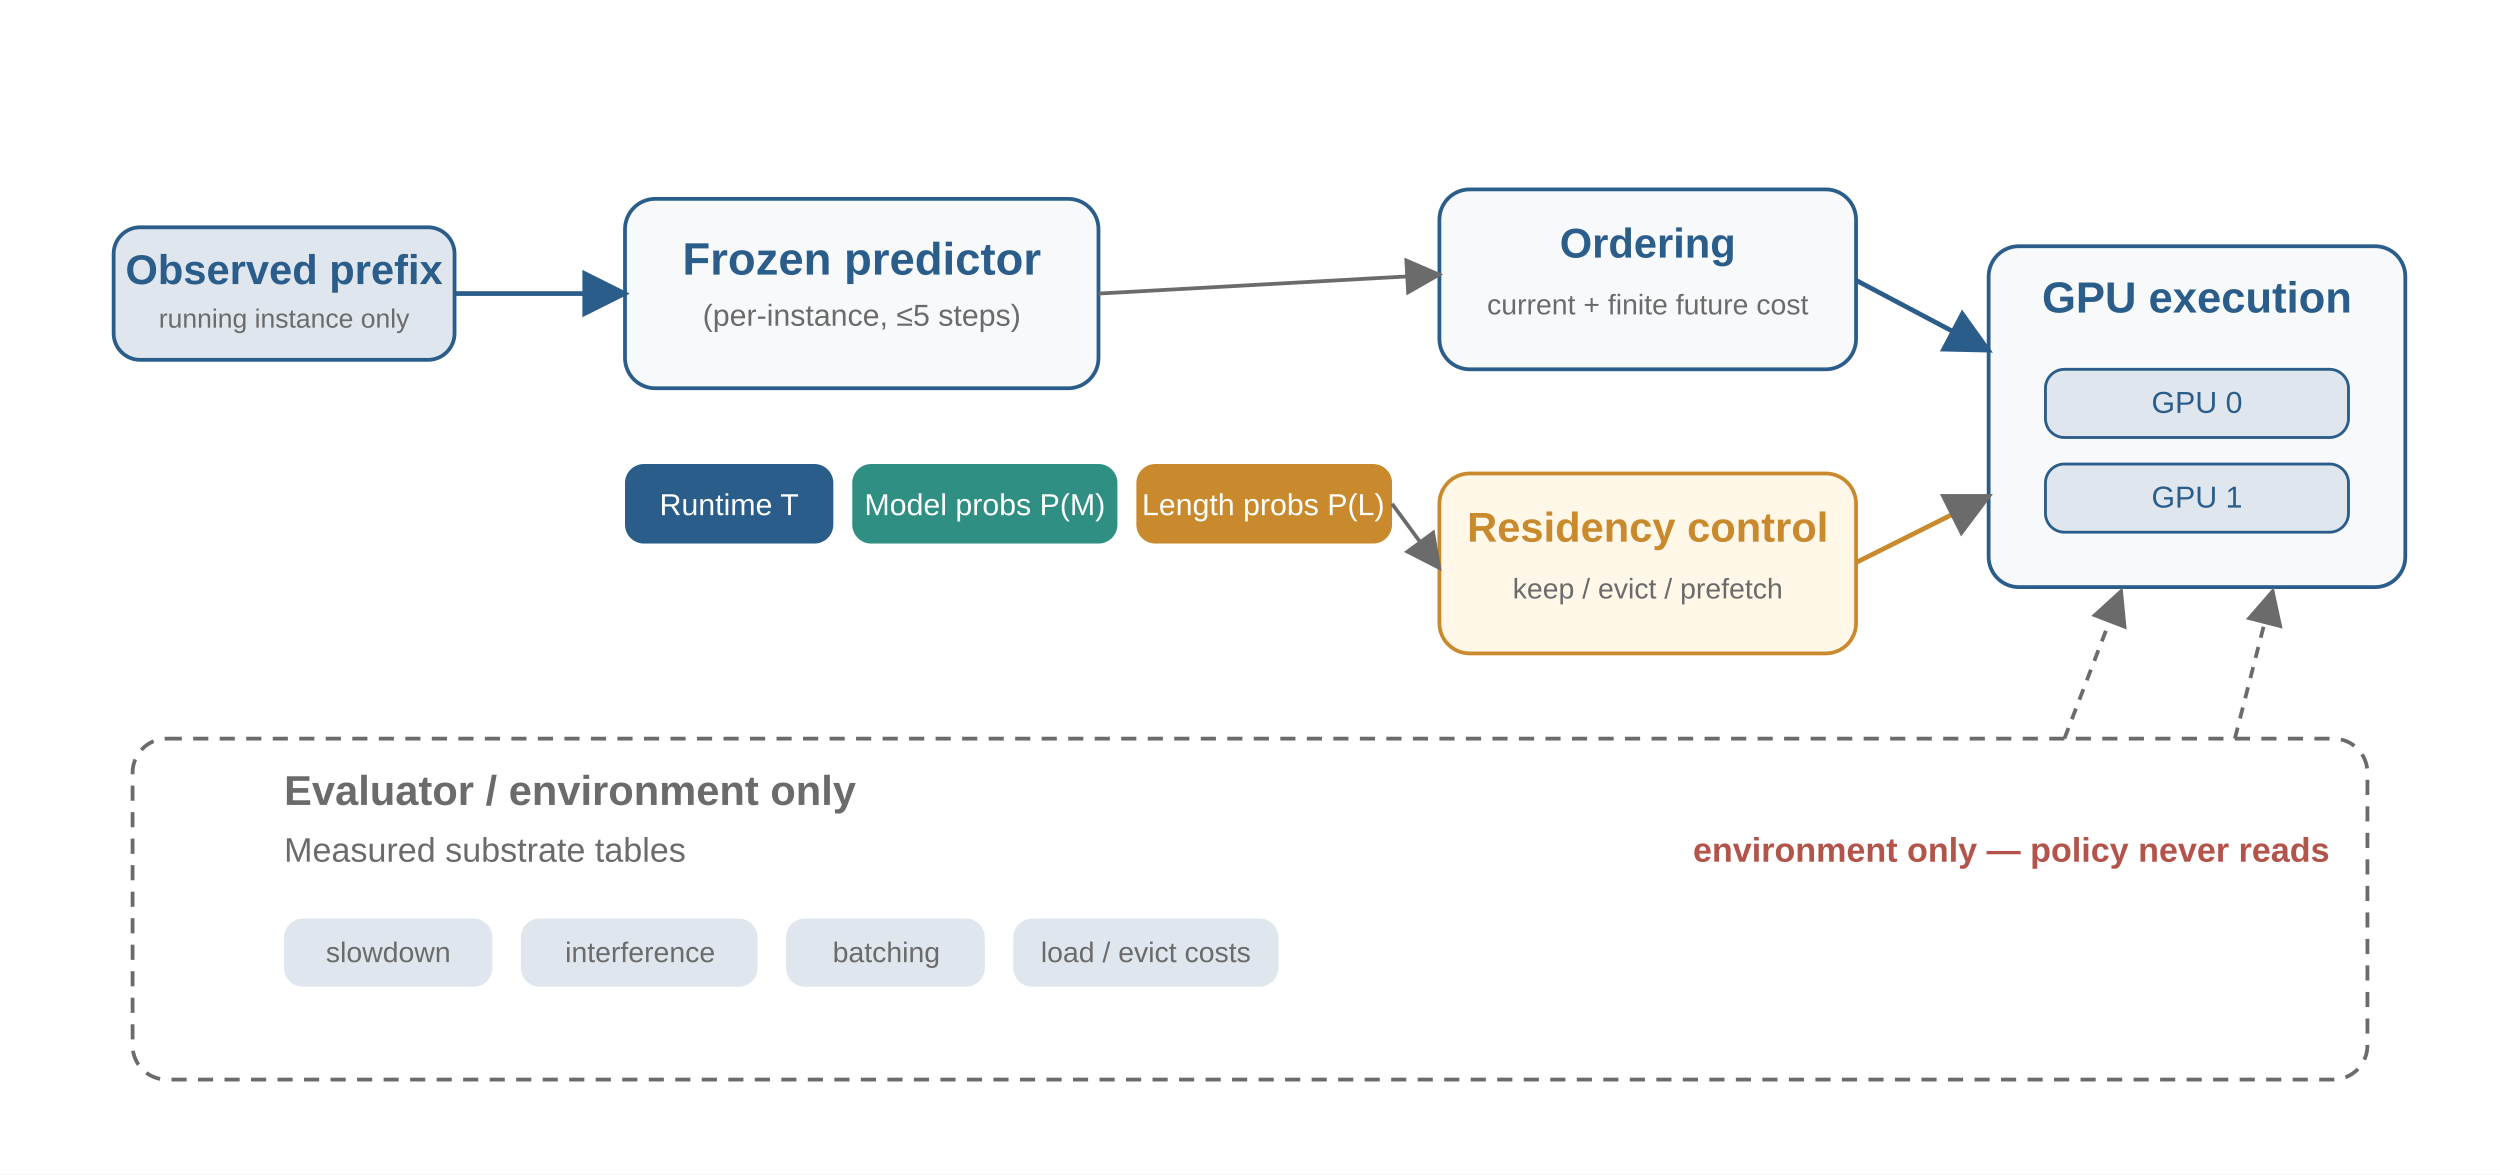
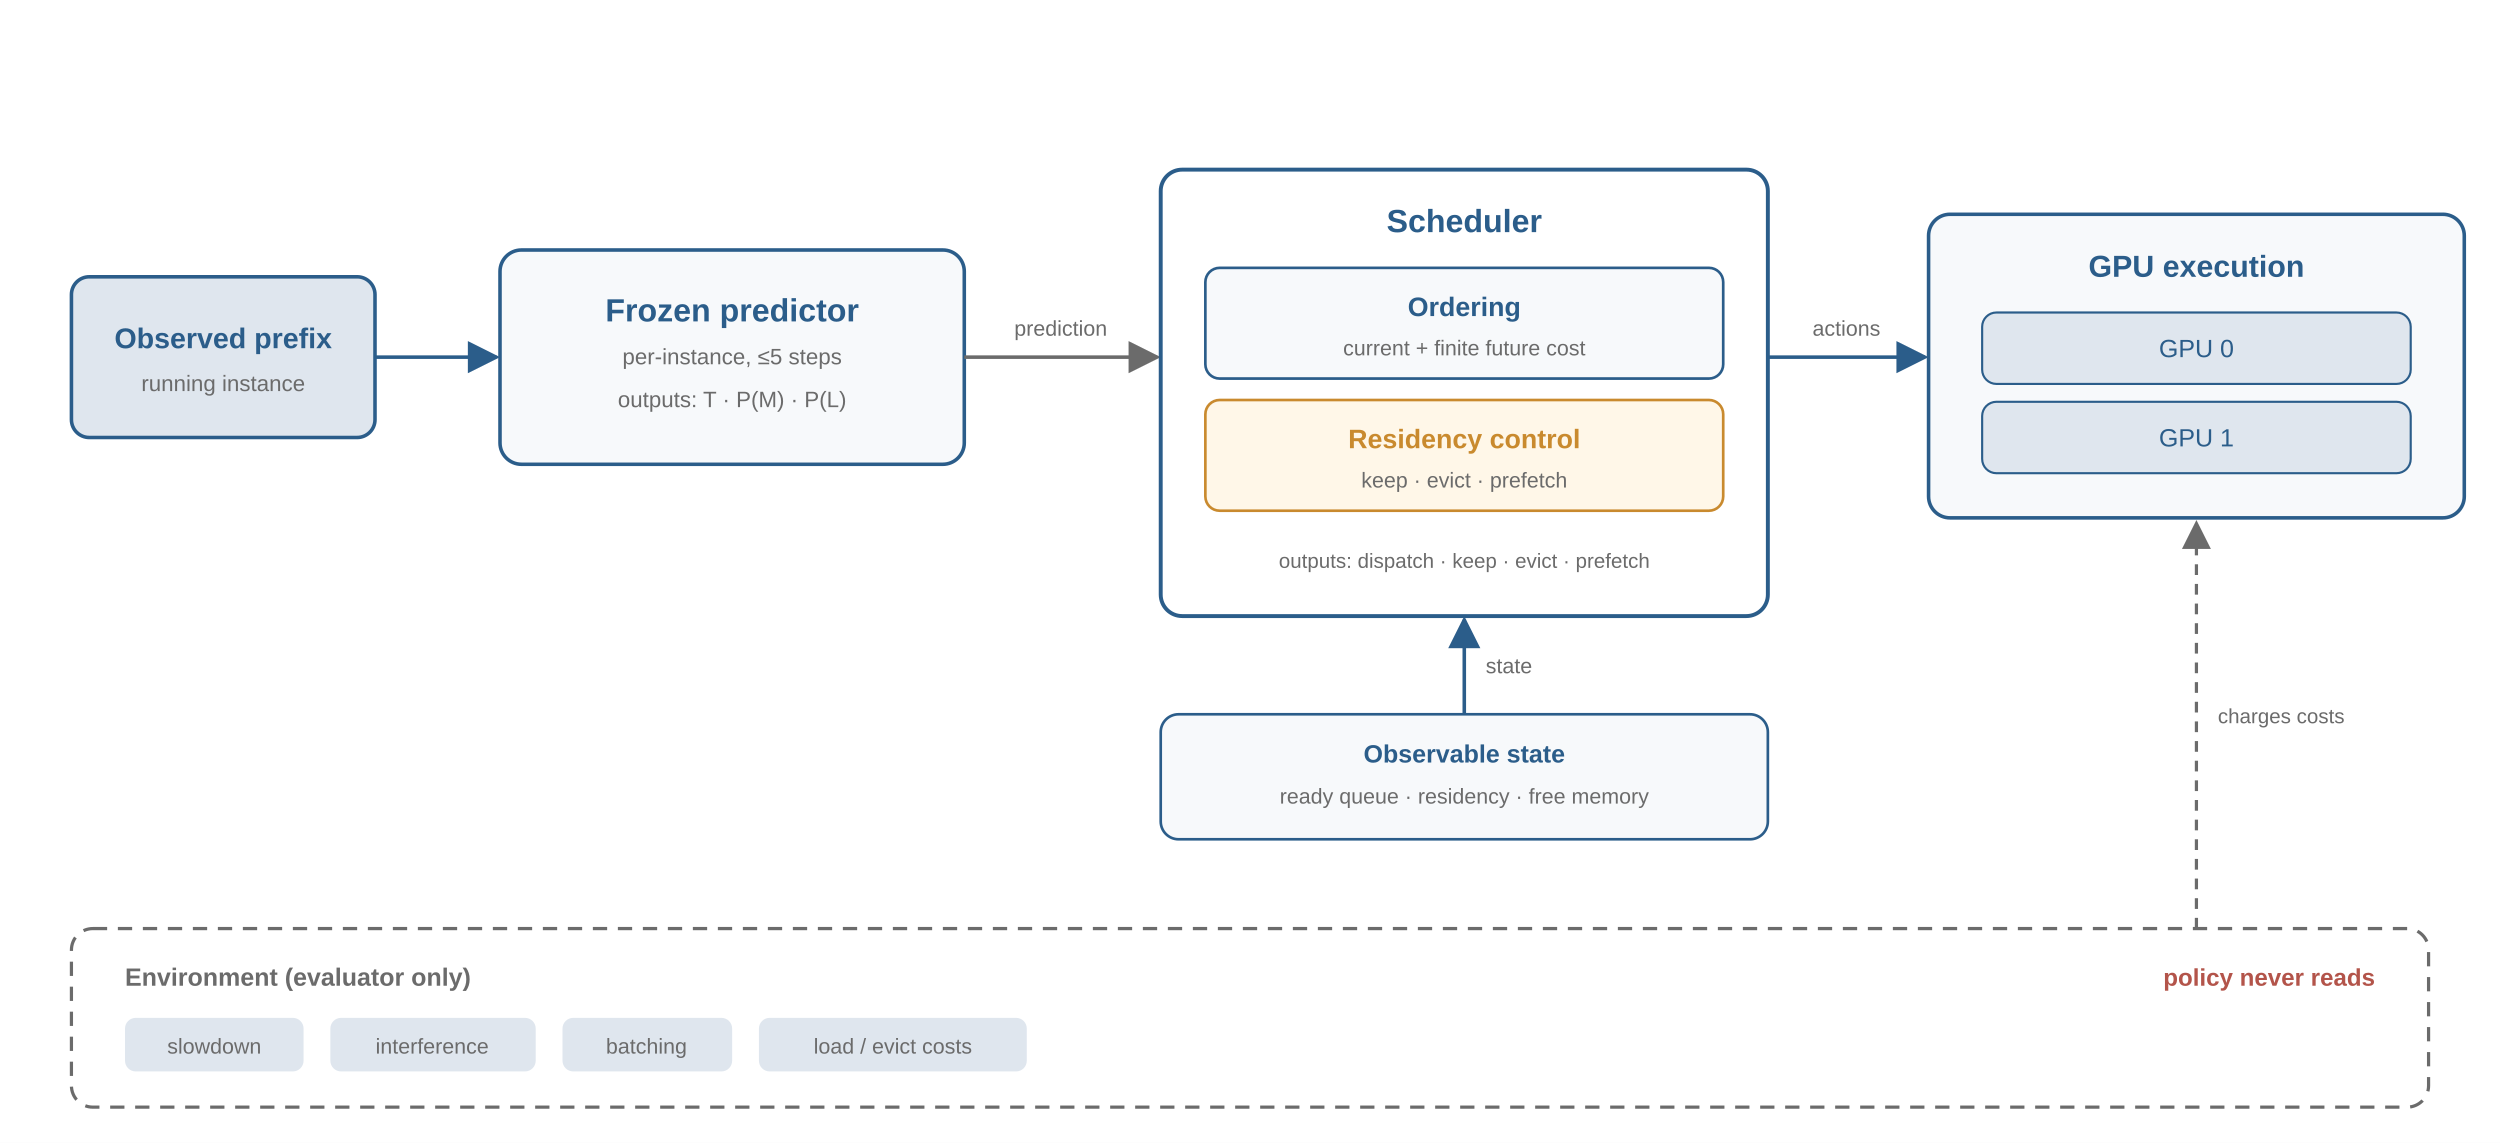
- <svg xmlns="http://www.w3.org/2000/svg" width="1320" height="620" viewBox="0 0 1320 620">
+ <svg xmlns="http://www.w3.org/2000/svg" width="1400" height="640" viewBox="0 0 1400 640">
  <defs>
-     <marker id="arrow2" markerWidth="10" markerHeight="10" refX="9" refY="5" orient="auto" markerUnits="strokeWidth">
-       <path d="M0,0 L10,5 L0,10 z" fill="#6b6b6b" />
+     <marker id="a-blue" markerWidth="9" markerHeight="9" refX="8" refY="4.5" orient="auto" markerUnits="strokeWidth">
+       <path d="M0,0 L9,4.5 L0,9 z" fill="#2b5d8a" />
    </marker>
-     <marker id="arrowBlue" markerWidth="10" markerHeight="10" refX="9" refY="5" orient="auto" markerUnits="strokeWidth">
-       <path d="M0,0 L10,5 L0,10 z" fill="#2b5d8a" />
+     <marker id="a-gray" markerWidth="9" markerHeight="9" refX="8" refY="4.5" orient="auto" markerUnits="strokeWidth">
+       <path d="M0,0 L9,4.5 L0,9 z" fill="#6b6b6b" />
    </marker>
-     <marker id="arrowGray" markerWidth="10" markerHeight="10" refX="9" refY="5" orient="auto" markerUnits="strokeWidth">
-       <path d="M0,0 L10,5 L0,10 z" fill="#6b6b6b" />
+     <marker id="a-amber" markerWidth="9" markerHeight="9" refX="8" refY="4.5" orient="auto" markerUnits="strokeWidth">
+       <path d="M0,0 L9,4.5 L0,9 z" fill="#c98a2e" />
    </marker>
  </defs>
-   <rect x="0" y="0" width="1320" height="620" fill="white" />
-   <rect x="60" y="120" rx="14" ry="14" width="180" height="70" fill="#dfe6ee" stroke="#2b5d8a" stroke-width="2" />
-   <text x="150" y="150" font-family="Arial, Helvetica, sans-serif" font-size="22" font-weight="700" fill="#2b5d8a" text-anchor="middle">Observed prefix</text>
-   <text x="150" y="173" font-family="Arial, Helvetica, sans-serif" font-size="14" fill="#6b6b6b" text-anchor="middle">running instance only</text>
-   <rect x="330" y="105" rx="16" ry="16" width="250" height="100" fill="#f7f9fb" stroke="#2b5d8a" stroke-width="2" />
-   <text x="455" y="145" font-family="Arial, Helvetica, sans-serif" font-size="24" font-weight="700" fill="#2b5d8a" text-anchor="middle">Frozen predictor</text>
-   <text x="455" y="172" font-family="Arial, Helvetica, sans-serif" font-size="16" fill="#6b6b6b" text-anchor="middle">(per-instance, ≤5 steps)</text>
-   <rect x="330" y="245" rx="10" ry="10" width="110" height="42" fill="#2b5d8a" />
-   <text x="385" y="272" font-family="Arial, Helvetica, sans-serif" font-size="16" fill="white" text-anchor="middle">Runtime T</text>
-   <rect x="450" y="245" rx="10" ry="10" width="140" height="42" fill="#2f8f83" />
-   <text x="520" y="272" font-family="Arial, Helvetica, sans-serif" font-size="16" fill="white" text-anchor="middle">Model probs P(M)</text>
-   <rect x="600" y="245" rx="10" ry="10" width="135" height="42" fill="#c98a2e" />
-   <text x="667" y="272" font-family="Arial, Helvetica, sans-serif" font-size="16" fill="white" text-anchor="middle">Length probs P(L)</text>
-   <line x1="240" y1="155" x2="330" y2="155" stroke="#2b5d8a" stroke-width="2.5" marker-end="url(#arrowBlue)" />
-   <rect x="760" y="100" rx="16" ry="16" width="220" height="95" fill="#f7f9fb" stroke="#2b5d8a" stroke-width="2" />
-   <text x="870" y="136" font-family="Arial, Helvetica, sans-serif" font-size="22" font-weight="700" fill="#2b5d8a" text-anchor="middle">Ordering</text>
-   <text x="870" y="166" font-family="Arial, Helvetica, sans-serif" font-size="15" fill="#6b6b6b" text-anchor="middle">current + finite future cost</text>
-   <rect x="760" y="250" rx="16" ry="16" width="220" height="95" fill="#fff7e8" stroke="#c98a2e" stroke-width="2" />
-   <text x="870" y="286" font-family="Arial, Helvetica, sans-serif" font-size="22" font-weight="700" fill="#c98a2e" text-anchor="middle">Residency control</text>
-   <text x="870" y="316" font-family="Arial, Helvetica, sans-serif" font-size="15" fill="#6b6b6b" text-anchor="middle">keep / evict / prefetch</text>
-   <line x1="580" y1="155" x2="760" y2="145" stroke="#6b6b6b" stroke-width="2" marker-end="url(#arrow2)" />
-   <line x1="735" y1="266" x2="760" y2="300" stroke="#6b6b6b" stroke-width="2" marker-end="url(#arrow2)" />
-   <rect x="1050" y="130" rx="16" ry="16" width="220" height="180" fill="#f7f9fb" stroke="#2b5d8a" stroke-width="2" />
-   <text x="1160" y="165" font-family="Arial, Helvetica, sans-serif" font-size="23" font-weight="700" fill="#2b5d8a" text-anchor="middle">GPU execution</text>
-   <rect x="1080" y="195" rx="10" ry="10" width="160" height="36" fill="#dfe6ee" stroke="#2b5d8a" stroke-width="1.5" />
-   <text x="1160" y="218" font-family="Arial, Helvetica, sans-serif" font-size="16" fill="#2b5d8a" text-anchor="middle">GPU 0</text>
-   <rect x="1080" y="245" rx="10" ry="10" width="160" height="36" fill="#dfe6ee" stroke="#2b5d8a" stroke-width="1.5" />
-   <text x="1160" y="268" font-family="Arial, Helvetica, sans-serif" font-size="16" fill="#2b5d8a" text-anchor="middle">GPU 1</text>
-   <line x1="980" y1="148" x2="1050" y2="185" stroke="#2b5d8a" stroke-width="2.5" marker-end="url(#arrowBlue)" />
-   <line x1="980" y1="297" x2="1050" y2="262" stroke="#c98a2e" stroke-width="2.5" marker-end="url(#arrow2)" />
-   <rect x="70" y="390" rx="18" ry="18" width="1180" height="180" fill="none" stroke="#6b6b6b" stroke-width="2" stroke-dasharray="8 6" />
-   <text x="150" y="425" font-family="Arial, Helvetica, sans-serif" font-size="22" font-weight="700" fill="#6b6b6b">Evaluator / environment only</text>
-   <text x="150" y="455" font-family="Arial, Helvetica, sans-serif" font-size="18" fill="#6b6b6b">Measured substrate tables</text>
-   <rect x="150" y="485" rx="10" ry="10" width="110" height="36" fill="#dfe6ee" />
-   <text x="205" y="508" font-family="Arial, Helvetica, sans-serif" font-size="15" fill="#6b6b6b" text-anchor="middle">slowdown</text>
-   <rect x="275" y="485" rx="10" ry="10" width="125" height="36" fill="#dfe6ee" />
-   <text x="338" y="508" font-family="Arial, Helvetica, sans-serif" font-size="15" fill="#6b6b6b" text-anchor="middle">interference</text>
-   <rect x="415" y="485" rx="10" ry="10" width="105" height="36" fill="#dfe6ee" />
-   <text x="468" y="508" font-family="Arial, Helvetica, sans-serif" font-size="15" fill="#6b6b6b" text-anchor="middle">batching</text>
-   <rect x="535" y="485" rx="10" ry="10" width="140" height="36" fill="#dfe6ee" />
-   <text x="605" y="508" font-family="Arial, Helvetica, sans-serif" font-size="15" fill="#6b6b6b" text-anchor="middle">load / evict costs</text>
-   <text x="1230" y="455" font-family="Arial, Helvetica, sans-serif" font-size="18" font-weight="700" fill="#b3544a" text-anchor="end">environment only — policy never reads</text>
-   <line x1="1090" y1="390" x2="1120" y2="312" stroke="#6b6b6b" stroke-width="2" stroke-dasharray="6 5" marker-end="url(#arrowGray)" />
-   <line x1="1180" y1="390" x2="1200" y2="312" stroke="#6b6b6b" stroke-width="2" stroke-dasharray="6 5" marker-end="url(#arrowGray)" />
+   <rect x="0" y="0" width="1400" height="640" fill="white" />
+   <rect x="40" y="155" width="170" height="90" rx="10" fill="#dfe6ee" stroke="#2b5d8a" stroke-width="2" />
+   <text x="125" y="195" font-family="Arial, Helvetica, sans-serif" font-size="16" font-weight="700" fill="#2b5d8a" text-anchor="middle">Observed prefix</text>
+   <text x="125" y="219" font-family="Arial, Helvetica, sans-serif" font-size="12.5" fill="#6b6b6b" text-anchor="middle">running instance</text>
+   <line x1="210" y1="200" x2="278" y2="200" stroke="#2b5d8a" stroke-width="2" marker-end="url(#a-blue)" />
+   <rect x="280" y="140" width="260" height="120" rx="12" fill="#f7f9fb" stroke="#2b5d8a" stroke-width="2" />
+   <text x="410" y="180" font-family="Arial, Helvetica, sans-serif" font-size="18" font-weight="700" fill="#2b5d8a" text-anchor="middle">Frozen predictor</text>
+   <text x="410" y="204" font-family="Arial, Helvetica, sans-serif" font-size="12.5" fill="#6b6b6b" text-anchor="middle">per-instance, ≤5 steps</text>
+   <text x="410" y="228" font-family="Arial, Helvetica, sans-serif" font-size="12.5" fill="#6b6b6b" text-anchor="middle">outputs: T · P(M) · P(L)</text>
+   <line x1="540" y1="200" x2="648" y2="200" stroke="#6b6b6b" stroke-width="2" marker-end="url(#a-gray)" />
+   <text x="594" y="188" font-family="Arial, Helvetica, sans-serif" font-size="12" fill="#6b6b6b" text-anchor="middle">prediction</text>
+   <rect x="650" y="95" width="340" height="250" rx="12" fill="white" stroke="#2b5d8a" stroke-width="2.2" />
+   <text x="820" y="130" font-family="Arial, Helvetica, sans-serif" font-size="18" font-weight="700" fill="#2b5d8a" text-anchor="middle">Scheduler</text>
+   <rect x="675" y="150" width="290" height="62" rx="8" fill="#f7f9fb" stroke="#2b5d8a" stroke-width="1.5" />
+   <text x="820" y="177" font-family="Arial, Helvetica, sans-serif" font-size="15" font-weight="700" fill="#2b5d8a" text-anchor="middle">Ordering</text>
+   <text x="820" y="199" font-family="Arial, Helvetica, sans-serif" font-size="12" fill="#6b6b6b" text-anchor="middle">current + finite future cost</text>
+   <rect x="675" y="224" width="290" height="62" rx="8" fill="#fff7e8" stroke="#c98a2e" stroke-width="1.5" />
+   <text x="820" y="251" font-family="Arial, Helvetica, sans-serif" font-size="15" font-weight="700" fill="#c98a2e" text-anchor="middle">Residency control</text>
+   <text x="820" y="273" font-family="Arial, Helvetica, sans-serif" font-size="12" fill="#6b6b6b" text-anchor="middle">keep · evict · prefetch</text>
+   <text x="820" y="318" font-family="Arial, Helvetica, sans-serif" font-size="11.5" fill="#6b6b6b" text-anchor="middle">outputs: dispatch · keep · evict · prefetch</text>
+   <line x1="990" y1="200" x2="1078" y2="200" stroke="#2b5d8a" stroke-width="2" marker-end="url(#a-blue)" />
+   <text x="1034" y="188" font-family="Arial, Helvetica, sans-serif" font-size="12" fill="#6b6b6b" text-anchor="middle">actions</text>
+   <rect x="1080" y="120" width="300" height="170" rx="12" fill="#f7f9fb" stroke="#2b5d8a" stroke-width="2" />
+   <text x="1230" y="155" font-family="Arial, Helvetica, sans-serif" font-size="17" font-weight="700" fill="#2b5d8a" text-anchor="middle">GPU execution</text>
+   <rect x="1110" y="175" width="240" height="40" rx="8" fill="#dfe6ee" stroke="#2b5d8a" stroke-width="1.2" />
+   <text x="1230" y="200" font-family="Arial, Helvetica, sans-serif" font-size="14" fill="#2b5d8a" text-anchor="middle">GPU 0</text>
+   <rect x="1110" y="225" width="240" height="40" rx="8" fill="#dfe6ee" stroke="#2b5d8a" stroke-width="1.2" />
+   <text x="1230" y="250" font-family="Arial, Helvetica, sans-serif" font-size="14" fill="#2b5d8a" text-anchor="middle">GPU 1</text>
+   <rect x="650" y="400" width="340" height="70" rx="10" fill="#f7f9fb" stroke="#2b5d8a" stroke-width="1.5" />
+   <text x="820" y="427" font-family="Arial, Helvetica, sans-serif" font-size="14" font-weight="700" fill="#2b5d8a" text-anchor="middle">Observable state</text>
+   <text x="820" y="450" font-family="Arial, Helvetica, sans-serif" font-size="12" fill="#6b6b6b" text-anchor="middle">ready queue · residency · free memory</text>
+   <line x1="820" y1="400" x2="820" y2="347" stroke="#2b5d8a" stroke-width="2" marker-end="url(#a-blue)" />
+   <text x="832" y="377" font-family="Arial, Helvetica, sans-serif" font-size="12" fill="#6b6b6b" text-anchor="start">state</text>
+   <rect x="40" y="520" width="1320" height="100" rx="12" fill="none" stroke="#6b6b6b" stroke-width="1.8" stroke-dasharray="8 6" />
+   <text x="70" y="552" font-family="Arial, Helvetica, sans-serif" font-size="14" font-weight="700" fill="#6b6b6b" text-anchor="start">Environment (evaluator only)</text>
+   <text x="1330" y="552" font-family="Arial, Helvetica, sans-serif" font-size="13.5" font-weight="700" fill="#b3544a" text-anchor="end">policy never reads</text>
+   <rect x="70" y="570" width="100" height="30" rx="6" fill="#dfe6ee" />
+   <text x="120" y="590" font-family="Arial, Helvetica, sans-serif" font-size="12" fill="#6b6b6b" text-anchor="middle">slowdown</text>
+   <rect x="185" y="570" width="115" height="30" rx="6" fill="#dfe6ee" />
+   <text x="242" y="590" font-family="Arial, Helvetica, sans-serif" font-size="12" fill="#6b6b6b" text-anchor="middle">interference</text>
+   <rect x="315" y="570" width="95" height="30" rx="6" fill="#dfe6ee" />
+   <text x="362" y="590" font-family="Arial, Helvetica, sans-serif" font-size="12" fill="#6b6b6b" text-anchor="middle">batching</text>
+   <rect x="425" y="570" width="150" height="30" rx="6" fill="#dfe6ee" />
+   <text x="500" y="590" font-family="Arial, Helvetica, sans-serif" font-size="12" fill="#6b6b6b" text-anchor="middle">load / evict costs</text>
+   <line x1="1230" y1="520" x2="1230" y2="293" stroke="#6b6b6b" stroke-width="1.8" stroke-dasharray="6 5" marker-end="url(#a-gray)" />
+   <text x="1242" y="405" font-family="Arial, Helvetica, sans-serif" font-size="11.5" fill="#6b6b6b" text-anchor="start">charges costs</text>
</svg>
